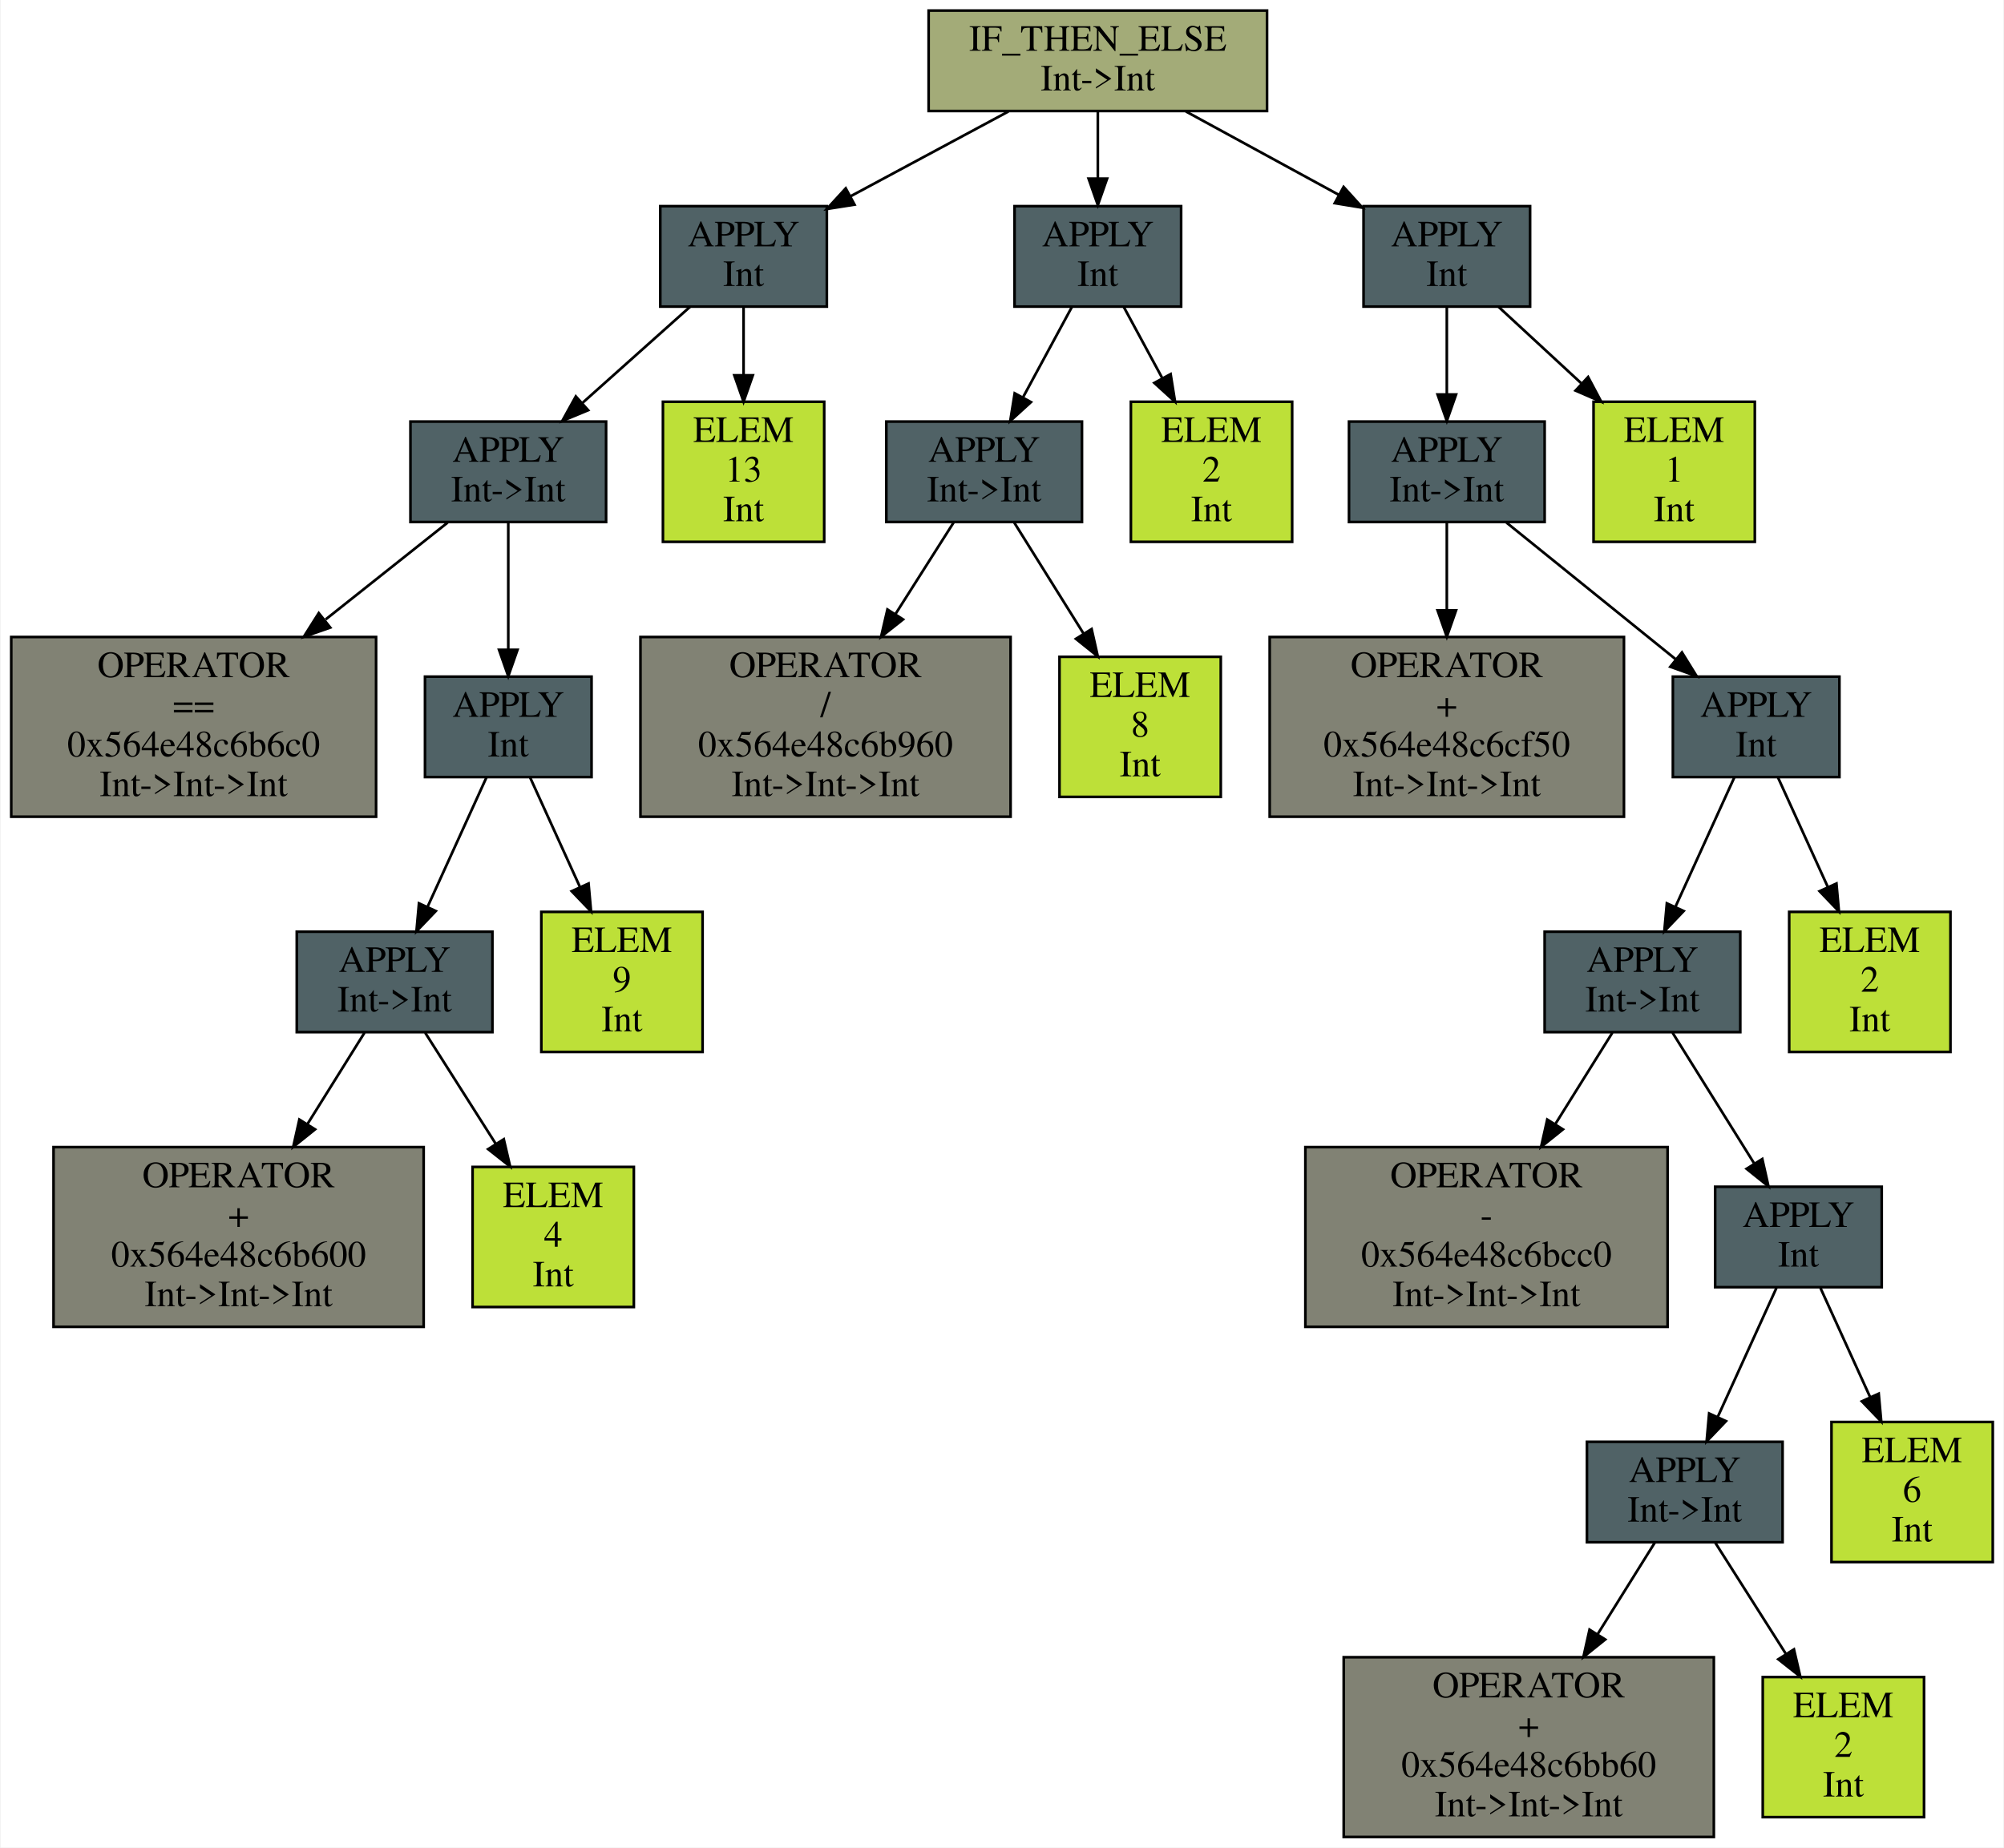
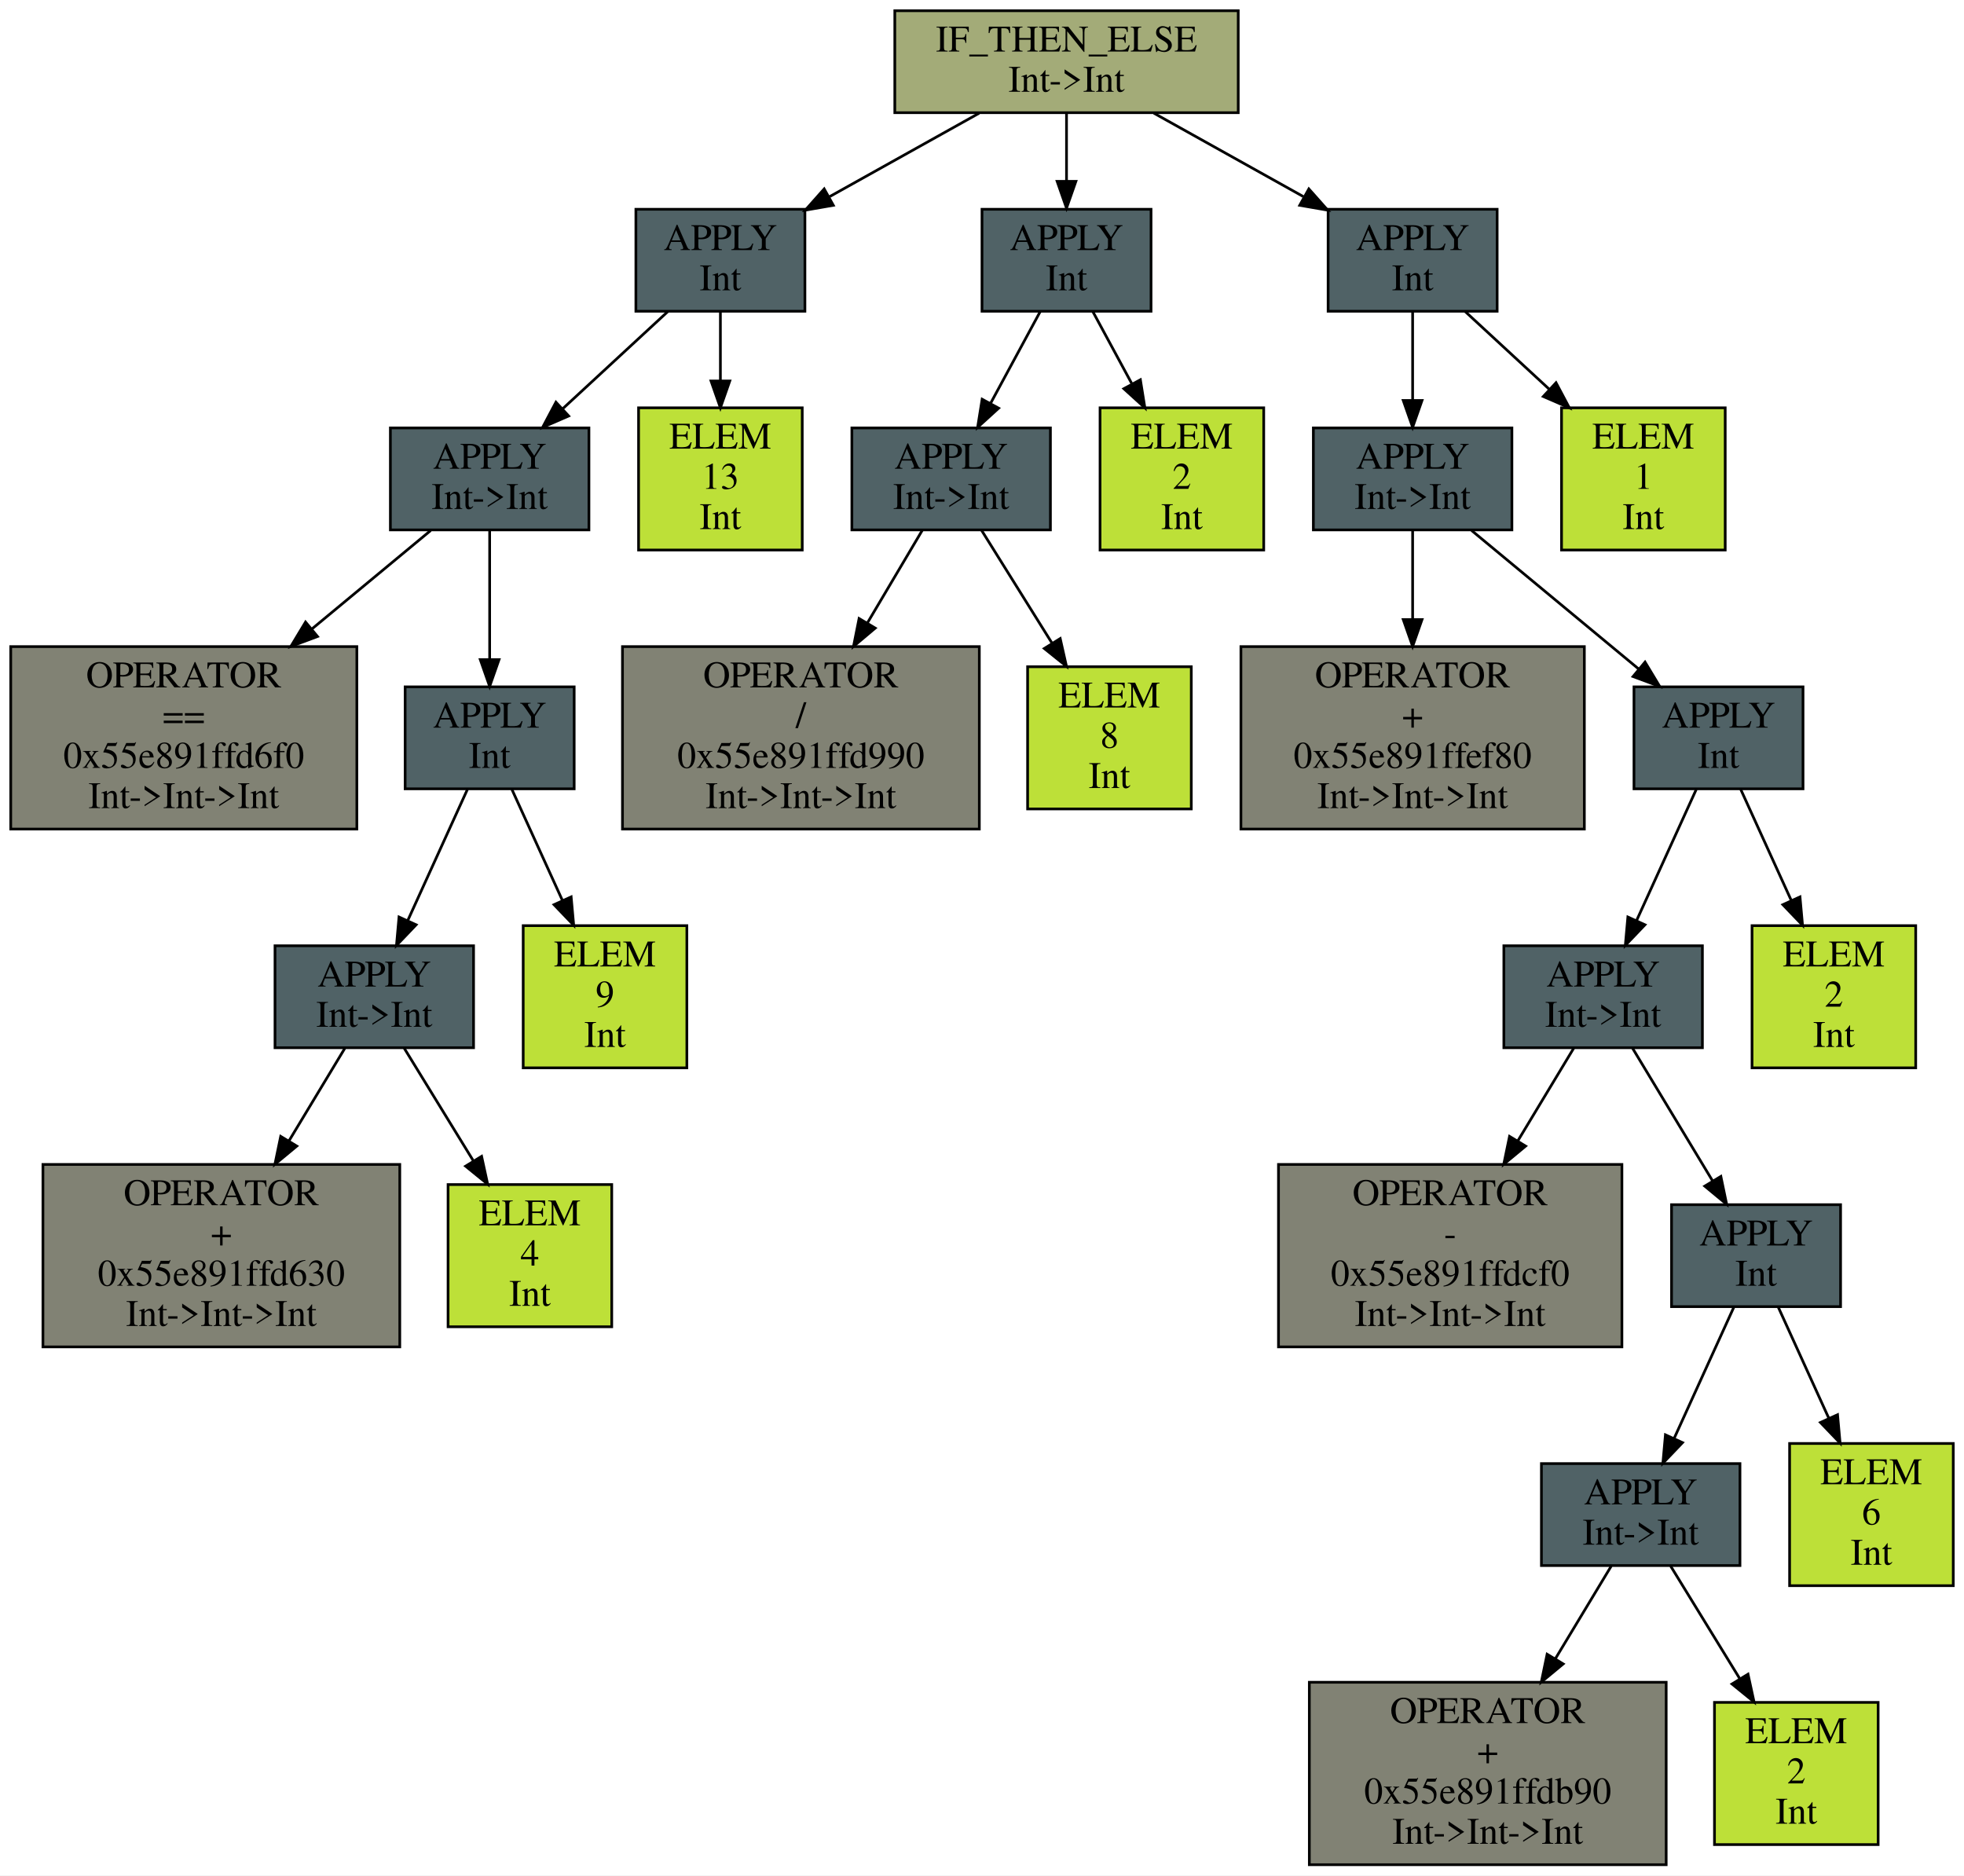
- <svg xmlns="http://www.w3.org/2000/svg" width="758pt" height="699pt" viewBox="0.00 0.00 757.50 699.00">
+ <svg xmlns="http://www.w3.org/2000/svg" width="732pt" height="699pt" viewBox="0.00 0.00 732.00 699.00">
  <g id="graph0" class="graph" transform="scale(1 1) rotate(0) translate(4 695)">
-     <polygon fill="white" stroke="transparent" points="-4,4 -4,-695 753.5,-695 753.5,4 -4,4" />
+     <polygon fill="white" stroke="transparent" points="-4,4 -4,-695 728,-695 728,4 -4,4" />
    <g id="node1" class="node">
-       <polygon fill="#a3ab78" stroke="black" points="475,-691 347,-691 347,-653 475,-653 475,-691" />
-       <text text-anchor="middle" x="411" y="-675.8" font-family="Times,serif" font-size="14.00">IF_THEN_ELSE</text>
-       <text text-anchor="middle" x="411" y="-660.8" font-family="Times,serif" font-size="14.00">Int-&gt;Int</text>
+       <polygon fill="#a3ab78" stroke="black" points="457.5,-691 329.5,-691 329.5,-653 457.5,-653 457.5,-691" />
+       <text text-anchor="middle" x="393.5" y="-675.8" font-family="Times,serif" font-size="14.00">IF_THEN_ELSE</text>
+       <text text-anchor="middle" x="393.5" y="-660.8" font-family="Times,serif" font-size="14.00">Int-&gt;Int</text>
    </g>
    <g id="node2" class="node">
-       <polygon fill="#506266" stroke="black" points="308.5,-617 245.5,-617 245.5,-579 308.5,-579 308.5,-617" />
-       <text text-anchor="middle" x="277" y="-601.8" font-family="Times,serif" font-size="14.00">APPLY</text>
-       <text text-anchor="middle" x="277" y="-586.8" font-family="Times,serif" font-size="14.00">Int</text>
+       <polygon fill="#506266" stroke="black" points="296,-617 233,-617 233,-579 296,-579 296,-617" />
+       <text text-anchor="middle" x="264.5" y="-601.8" font-family="Times,serif" font-size="14.00">APPLY</text>
+       <text text-anchor="middle" x="264.5" y="-586.8" font-family="Times,serif" font-size="14.00">Int</text>
    </g>
    <g id="edge9" class="edge">
-       <path fill="none" stroke="black" d="M377.19,-652.83C359.06,-643.09 336.61,-631.03 317.55,-620.79" />
-       <polygon fill="black" stroke="black" points="318.97,-617.58 308.5,-615.93 315.65,-623.74 318.97,-617.58" />
+       <path fill="none" stroke="black" d="M360.95,-652.83C344.04,-643.39 323.22,-631.77 305.25,-621.74" />
+       <polygon fill="black" stroke="black" points="306.59,-618.48 296.15,-616.67 303.18,-624.59 306.59,-618.48" />
    </g>
    <g id="node11" class="node">
-       <polygon fill="#506266" stroke="black" points="442.5,-617 379.5,-617 379.5,-579 442.5,-579 442.5,-617" />
-       <text text-anchor="middle" x="411" y="-601.8" font-family="Times,serif" font-size="14.00">APPLY</text>
-       <text text-anchor="middle" x="411" y="-586.8" font-family="Times,serif" font-size="14.00">Int</text>
+       <polygon fill="#506266" stroke="black" points="425,-617 362,-617 362,-579 425,-579 425,-617" />
+       <text text-anchor="middle" x="393.5" y="-601.8" font-family="Times,serif" font-size="14.00">APPLY</text>
+       <text text-anchor="middle" x="393.5" y="-586.8" font-family="Times,serif" font-size="14.00">Int</text>
    </g>
    <g id="edge10" class="edge">
-       <path fill="none" stroke="black" d="M411,-652.83C411,-645.13 411,-635.97 411,-627.42" />
-       <polygon fill="black" stroke="black" points="414.5,-627.41 411,-617.41 407.5,-627.41 414.5,-627.41" />
+       <path fill="none" stroke="black" d="M393.5,-652.83C393.5,-645.13 393.5,-635.97 393.5,-627.42" />
+       <polygon fill="black" stroke="black" points="397,-627.41 393.5,-617.41 390,-627.41 397,-627.41" />
    </g>
    <g id="node12" class="node">
-       <polygon fill="#506266" stroke="black" points="574.5,-617 511.5,-617 511.5,-579 574.5,-579 574.5,-617" />
-       <text text-anchor="middle" x="543" y="-601.8" font-family="Times,serif" font-size="14.00">APPLY</text>
-       <text text-anchor="middle" x="543" y="-586.8" font-family="Times,serif" font-size="14.00">Int</text>
+       <polygon fill="#506266" stroke="black" points="554,-617 491,-617 491,-579 554,-579 554,-617" />
+       <text text-anchor="middle" x="522.5" y="-601.8" font-family="Times,serif" font-size="14.00">APPLY</text>
+       <text text-anchor="middle" x="522.5" y="-586.8" font-family="Times,serif" font-size="14.00">Int</text>
    </g>
    <g id="edge11" class="edge">
-       <path fill="none" stroke="black" d="M444.31,-652.83C461.9,-643.24 483.63,-631.38 502.23,-621.24" />
-       <polygon fill="black" stroke="black" points="503.96,-624.28 511.07,-616.42 500.61,-618.13 503.96,-624.28" />
+       <path fill="none" stroke="black" d="M426.05,-652.83C442.96,-643.39 463.78,-631.77 481.75,-621.74" />
+       <polygon fill="black" stroke="black" points="483.82,-624.59 490.85,-616.67 480.41,-618.48 483.82,-624.59" />
    </g>
    <g id="node3" class="node">
-       <polygon fill="#506266" stroke="black" points="225,-535.5 151,-535.5 151,-497.5 225,-497.5 225,-535.5" />
-       <text text-anchor="middle" x="188" y="-520.3" font-family="Times,serif" font-size="14.00">APPLY</text>
-       <text text-anchor="middle" x="188" y="-505.3" font-family="Times,serif" font-size="14.00">Int-&gt;Int</text>
+       <polygon fill="#506266" stroke="black" points="215.5,-535.5 141.5,-535.5 141.5,-497.5 215.5,-497.5 215.5,-535.5" />
+       <text text-anchor="middle" x="178.5" y="-520.3" font-family="Times,serif" font-size="14.00">APPLY</text>
+       <text text-anchor="middle" x="178.5" y="-505.3" font-family="Times,serif" font-size="14.00">Int-&gt;Int</text>
    </g>
    <g id="edge7" class="edge">
-       <path fill="none" stroke="black" d="M256.8,-578.96C244.71,-568.16 229.17,-554.28 215.92,-542.44" />
-       <polygon fill="black" stroke="black" points="218.21,-539.8 208.42,-535.74 213.55,-545.02 218.21,-539.8" />
+       <path fill="none" stroke="black" d="M244.99,-578.96C233.41,-568.26 218.56,-554.54 205.84,-542.77" />
+       <polygon fill="black" stroke="black" points="207.95,-539.96 198.24,-535.74 203.2,-545.1 207.95,-539.96" />
    </g>
    <g id="node10" class="node">
-       <polygon fill="#bde038" stroke="black" points="307.5,-543 246.5,-543 246.5,-490 307.5,-490 307.5,-543" />
-       <text text-anchor="middle" x="277" y="-527.8" font-family="Times,serif" font-size="14.00">ELEM</text>
-       <text text-anchor="middle" x="277" y="-512.8" font-family="Times,serif" font-size="14.00">13</text>
-       <text text-anchor="middle" x="277" y="-497.8" font-family="Times,serif" font-size="14.00">Int</text>
+       <polygon fill="#bde038" stroke="black" points="295,-543 234,-543 234,-490 295,-490 295,-543" />
+       <text text-anchor="middle" x="264.5" y="-527.8" font-family="Times,serif" font-size="14.00">ELEM</text>
+       <text text-anchor="middle" x="264.5" y="-512.8" font-family="Times,serif" font-size="14.00">13</text>
+       <text text-anchor="middle" x="264.5" y="-497.8" font-family="Times,serif" font-size="14.00">Int</text>
    </g>
    <g id="edge8" class="edge">
-       <path fill="none" stroke="black" d="M277,-578.96C277,-571.32 277,-562.14 277,-553.23" />
-       <polygon fill="black" stroke="black" points="280.5,-553 277,-543 273.5,-553 280.5,-553" />
+       <path fill="none" stroke="black" d="M264.5,-578.96C264.5,-571.32 264.5,-562.14 264.5,-553.23" />
+       <polygon fill="black" stroke="black" points="268,-553 264.5,-543 261,-553 268,-553" />
    </g>
    <g id="node4" class="node">
-       <polygon fill="#818274" stroke="black" points="138,-454 0,-454 0,-386 138,-386 138,-454" />
-       <text text-anchor="middle" x="69" y="-438.8" font-family="Times,serif" font-size="14.00">OPERATOR</text>
-       <text text-anchor="middle" x="69" y="-423.8" font-family="Times,serif" font-size="14.00">==</text>
-       <text text-anchor="middle" x="69" y="-408.8" font-family="Times,serif" font-size="14.00">0x564e48c6b6c0</text>
-       <text text-anchor="middle" x="69" y="-393.8" font-family="Times,serif" font-size="14.00">Int-&gt;Int-&gt;Int</text>
+       <polygon fill="#818274" stroke="black" points="129,-454 0,-454 0,-386 129,-386 129,-454" />
+       <text text-anchor="middle" x="64.5" y="-438.8" font-family="Times,serif" font-size="14.00">OPERATOR</text>
+       <text text-anchor="middle" x="64.5" y="-423.8" font-family="Times,serif" font-size="14.00">==</text>
+       <text text-anchor="middle" x="64.5" y="-408.8" font-family="Times,serif" font-size="14.00">0x55e891ffd6f0</text>
+       <text text-anchor="middle" x="64.5" y="-393.8" font-family="Times,serif" font-size="14.00">Int-&gt;Int-&gt;Int</text>
    </g>
    <g id="edge1" class="edge">
-       <path fill="none" stroke="black" d="M165.06,-497.28C151.94,-486.87 134.96,-473.38 118.93,-460.65" />
-       <polygon fill="black" stroke="black" points="120.67,-457.56 110.66,-454.08 116.32,-463.04 120.67,-457.56" />
+       <path fill="none" stroke="black" d="M156.52,-497.28C143.96,-486.87 127.69,-473.38 112.33,-460.65" />
+       <polygon fill="black" stroke="black" points="114.34,-457.77 104.41,-454.08 109.88,-463.16 114.34,-457.77" />
    </g>
    <g id="node5" class="node">
-       <polygon fill="#506266" stroke="black" points="219.5,-439 156.5,-439 156.5,-401 219.5,-401 219.5,-439" />
-       <text text-anchor="middle" x="188" y="-423.8" font-family="Times,serif" font-size="14.00">APPLY</text>
-       <text text-anchor="middle" x="188" y="-408.8" font-family="Times,serif" font-size="14.00">Int</text>
+       <polygon fill="#506266" stroke="black" points="210,-439 147,-439 147,-401 210,-401 210,-439" />
+       <text text-anchor="middle" x="178.5" y="-423.8" font-family="Times,serif" font-size="14.00">APPLY</text>
+       <text text-anchor="middle" x="178.5" y="-408.8" font-family="Times,serif" font-size="14.00">Int</text>
    </g>
    <g id="edge6" class="edge">
-       <path fill="none" stroke="black" d="M188,-497.28C188,-483.68 188,-464.85 188,-449.3" />
-       <polygon fill="black" stroke="black" points="191.5,-449.16 188,-439.16 184.5,-449.16 191.5,-449.16" />
+       <path fill="none" stroke="black" d="M178.5,-497.28C178.5,-483.68 178.5,-464.85 178.5,-449.3" />
+       <polygon fill="black" stroke="black" points="182,-449.16 178.5,-439.16 175,-449.16 182,-449.16" />
    </g>
    <g id="node6" class="node">
-       <polygon fill="#506266" stroke="black" points="182,-342.5 108,-342.5 108,-304.5 182,-304.5 182,-342.5" />
-       <text text-anchor="middle" x="145" y="-327.3" font-family="Times,serif" font-size="14.00">APPLY</text>
-       <text text-anchor="middle" x="145" y="-312.3" font-family="Times,serif" font-size="14.00">Int-&gt;Int</text>
+       <polygon fill="#506266" stroke="black" points="172.5,-342.5 98.5,-342.5 98.5,-304.5 172.5,-304.5 172.5,-342.5" />
+       <text text-anchor="middle" x="135.5" y="-327.3" font-family="Times,serif" font-size="14.00">APPLY</text>
+       <text text-anchor="middle" x="135.5" y="-312.3" font-family="Times,serif" font-size="14.00">Int-&gt;Int</text>
    </g>
    <g id="edge4" class="edge">
-       <path fill="none" stroke="black" d="M179.71,-400.78C173.4,-386.92 164.62,-367.62 157.47,-351.91" />
-       <polygon fill="black" stroke="black" points="160.59,-350.32 153.27,-342.66 154.22,-353.22 160.59,-350.32" />
+       <path fill="none" stroke="black" d="M170.21,-400.78C163.9,-386.92 155.12,-367.62 147.97,-351.91" />
+       <polygon fill="black" stroke="black" points="151.09,-350.32 143.77,-342.66 144.72,-353.22 151.09,-350.32" />
    </g>
    <g id="node9" class="node">
-       <polygon fill="#bde038" stroke="black" points="261.5,-350 200.5,-350 200.5,-297 261.5,-297 261.5,-350" />
-       <text text-anchor="middle" x="231" y="-334.8" font-family="Times,serif" font-size="14.00">ELEM</text>
-       <text text-anchor="middle" x="231" y="-319.8" font-family="Times,serif" font-size="14.00">9</text>
-       <text text-anchor="middle" x="231" y="-304.8" font-family="Times,serif" font-size="14.00">Int</text>
+       <polygon fill="#bde038" stroke="black" points="252,-350 191,-350 191,-297 252,-297 252,-350" />
+       <text text-anchor="middle" x="221.5" y="-334.8" font-family="Times,serif" font-size="14.00">ELEM</text>
+       <text text-anchor="middle" x="221.5" y="-319.8" font-family="Times,serif" font-size="14.00">9</text>
+       <text text-anchor="middle" x="221.5" y="-304.8" font-family="Times,serif" font-size="14.00">Int</text>
    </g>
    <g id="edge5" class="edge">
-       <path fill="none" stroke="black" d="M196.29,-400.78C201.6,-389.1 208.68,-373.56 215.05,-359.55" />
-       <polygon fill="black" stroke="black" points="218.37,-360.72 219.32,-350.17 211.99,-357.82 218.37,-360.72" />
+       <path fill="none" stroke="black" d="M186.79,-400.78C192.1,-389.1 199.18,-373.56 205.55,-359.55" />
+       <polygon fill="black" stroke="black" points="208.87,-360.72 209.82,-350.17 202.49,-357.82 208.87,-360.72" />
    </g>
    <g id="node7" class="node">
-       <polygon fill="#818274" stroke="black" points="156,-261 16,-261 16,-193 156,-193 156,-261" />
-       <text text-anchor="middle" x="86" y="-245.8" font-family="Times,serif" font-size="14.00">OPERATOR</text>
-       <text text-anchor="middle" x="86" y="-230.8" font-family="Times,serif" font-size="14.00">+</text>
-       <text text-anchor="middle" x="86" y="-215.8" font-family="Times,serif" font-size="14.00">0x564e48c6b600</text>
-       <text text-anchor="middle" x="86" y="-200.8" font-family="Times,serif" font-size="14.00">Int-&gt;Int-&gt;Int</text>
+       <polygon fill="#818274" stroke="black" points="145,-261 12,-261 12,-193 145,-193 145,-261" />
+       <text text-anchor="middle" x="78.5" y="-245.8" font-family="Times,serif" font-size="14.00">OPERATOR</text>
+       <text text-anchor="middle" x="78.5" y="-230.8" font-family="Times,serif" font-size="14.00">+</text>
+       <text text-anchor="middle" x="78.5" y="-215.8" font-family="Times,serif" font-size="14.00">0x55e891ffd630</text>
+       <text text-anchor="middle" x="78.5" y="-200.8" font-family="Times,serif" font-size="14.00">Int-&gt;Int-&gt;Int</text>
    </g>
    <g id="edge2" class="edge">
-       <path fill="none" stroke="black" d="M133.62,-304.28C127.48,-294.44 119.62,-281.86 112.07,-269.76" />
-       <polygon fill="black" stroke="black" points="114.92,-267.71 106.66,-261.08 108.98,-271.42 114.92,-267.71" />
+       <path fill="none" stroke="black" d="M124.51,-304.28C118.57,-294.44 110.98,-281.86 103.69,-269.76" />
+       <polygon fill="black" stroke="black" points="106.62,-267.84 98.46,-261.08 100.62,-271.46 106.62,-267.84" />
    </g>
    <g id="node8" class="node">
-       <polygon fill="#bde038" stroke="black" points="235.5,-253.5 174.5,-253.5 174.5,-200.5 235.5,-200.5 235.5,-253.5" />
-       <text text-anchor="middle" x="205" y="-238.3" font-family="Times,serif" font-size="14.00">ELEM</text>
-       <text text-anchor="middle" x="205" y="-223.3" font-family="Times,serif" font-size="14.00">4</text>
-       <text text-anchor="middle" x="205" y="-208.3" font-family="Times,serif" font-size="14.00">Int</text>
+       <polygon fill="#bde038" stroke="black" points="224,-253.5 163,-253.5 163,-200.5 224,-200.5 224,-253.5" />
+       <text text-anchor="middle" x="193.5" y="-238.3" font-family="Times,serif" font-size="14.00">ELEM</text>
+       <text text-anchor="middle" x="193.5" y="-223.3" font-family="Times,serif" font-size="14.00">4</text>
+       <text text-anchor="middle" x="193.5" y="-208.3" font-family="Times,serif" font-size="14.00">Int</text>
    </g>
    <g id="edge3" class="edge">
-       <path fill="none" stroke="black" d="M156.57,-304.28C164.13,-292.38 174.23,-276.46 183.26,-262.25" />
-       <polygon fill="black" stroke="black" points="186.3,-263.98 188.7,-253.67 180.39,-260.23 186.3,-263.98" />
+       <path fill="none" stroke="black" d="M146.68,-304.28C153.99,-292.38 163.76,-276.46 172.48,-262.25" />
+       <polygon fill="black" stroke="black" points="175.5,-264.02 177.75,-253.67 169.53,-260.36 175.5,-264.02" />
    </g>
    <g id="node13" class="node">
-       <polygon fill="#506266" stroke="black" points="405,-535.5 331,-535.5 331,-497.5 405,-497.5 405,-535.5" />
-       <text text-anchor="middle" x="368" y="-520.3" font-family="Times,serif" font-size="14.00">APPLY</text>
-       <text text-anchor="middle" x="368" y="-505.3" font-family="Times,serif" font-size="14.00">Int-&gt;Int</text>
+       <polygon fill="#506266" stroke="black" points="387.5,-535.5 313.5,-535.5 313.5,-497.5 387.5,-497.5 387.5,-535.5" />
+       <text text-anchor="middle" x="350.5" y="-520.3" font-family="Times,serif" font-size="14.00">APPLY</text>
+       <text text-anchor="middle" x="350.5" y="-505.3" font-family="Times,serif" font-size="14.00">Int-&gt;Int</text>
    </g>
    <g id="edge14" class="edge">
-       <path fill="none" stroke="black" d="M401.24,-578.96C395.78,-568.87 388.87,-556.08 382.76,-544.79" />
-       <polygon fill="black" stroke="black" points="385.7,-542.87 377.87,-535.74 379.55,-546.2 385.7,-542.87" />
+       <path fill="none" stroke="black" d="M383.74,-578.96C378.28,-568.87 371.37,-556.08 365.26,-544.79" />
+       <polygon fill="black" stroke="black" points="368.2,-542.87 360.37,-535.74 362.05,-546.2 368.2,-542.87" />
    </g>
    <g id="node16" class="node">
-       <polygon fill="#bde038" stroke="black" points="484.5,-543 423.5,-543 423.5,-490 484.5,-490 484.5,-543" />
-       <text text-anchor="middle" x="454" y="-527.8" font-family="Times,serif" font-size="14.00">ELEM</text>
-       <text text-anchor="middle" x="454" y="-512.8" font-family="Times,serif" font-size="14.00">2</text>
-       <text text-anchor="middle" x="454" y="-497.8" font-family="Times,serif" font-size="14.00">Int</text>
+       <polygon fill="#bde038" stroke="black" points="467,-543 406,-543 406,-490 467,-490 467,-543" />
+       <text text-anchor="middle" x="436.5" y="-527.8" font-family="Times,serif" font-size="14.00">ELEM</text>
+       <text text-anchor="middle" x="436.5" y="-512.8" font-family="Times,serif" font-size="14.00">2</text>
+       <text text-anchor="middle" x="436.5" y="-497.8" font-family="Times,serif" font-size="14.00">Int</text>
    </g>
    <g id="edge15" class="edge">
-       <path fill="none" stroke="black" d="M420.76,-578.96C425.07,-570.99 430.29,-561.34 435.3,-552.07" />
-       <polygon fill="black" stroke="black" points="438.53,-553.46 440.21,-543 432.37,-550.13 438.53,-553.46" />
+       <path fill="none" stroke="black" d="M403.26,-578.96C407.57,-570.99 412.79,-561.34 417.8,-552.07" />
+       <polygon fill="black" stroke="black" points="421.03,-553.46 422.71,-543 414.87,-550.13 421.03,-553.46" />
    </g>
    <g id="node17" class="node">
-       <polygon fill="#506266" stroke="black" points="580,-535.5 506,-535.5 506,-497.5 580,-497.5 580,-535.5" />
-       <text text-anchor="middle" x="543" y="-520.3" font-family="Times,serif" font-size="14.00">APPLY</text>
-       <text text-anchor="middle" x="543" y="-505.3" font-family="Times,serif" font-size="14.00">Int-&gt;Int</text>
+       <polygon fill="#506266" stroke="black" points="559.5,-535.5 485.5,-535.5 485.5,-497.5 559.5,-497.5 559.5,-535.5" />
+       <text text-anchor="middle" x="522.5" y="-520.3" font-family="Times,serif" font-size="14.00">APPLY</text>
+       <text text-anchor="middle" x="522.5" y="-505.3" font-family="Times,serif" font-size="14.00">Int-&gt;Int</text>
    </g>
    <g id="edge26" class="edge">
-       <path fill="none" stroke="black" d="M543,-578.96C543,-569.17 543,-556.85 543,-545.81" />
-       <polygon fill="black" stroke="black" points="546.5,-545.74 543,-535.74 539.5,-545.74 546.5,-545.74" />
+       <path fill="none" stroke="black" d="M522.5,-578.96C522.5,-569.17 522.5,-556.85 522.5,-545.81" />
+       <polygon fill="black" stroke="black" points="526,-545.74 522.5,-535.74 519,-545.74 526,-545.74" />
    </g>
    <g id="node28" class="node">
-       <polygon fill="#bde038" stroke="black" points="659.5,-543 598.5,-543 598.5,-490 659.5,-490 659.5,-543" />
-       <text text-anchor="middle" x="629" y="-527.8" font-family="Times,serif" font-size="14.00">ELEM</text>
-       <text text-anchor="middle" x="629" y="-512.8" font-family="Times,serif" font-size="14.00">1</text>
-       <text text-anchor="middle" x="629" y="-497.8" font-family="Times,serif" font-size="14.00">Int</text>
+       <polygon fill="#bde038" stroke="black" points="639,-543 578,-543 578,-490 639,-490 639,-543" />
+       <text text-anchor="middle" x="608.5" y="-527.8" font-family="Times,serif" font-size="14.00">ELEM</text>
+       <text text-anchor="middle" x="608.5" y="-512.8" font-family="Times,serif" font-size="14.00">1</text>
+       <text text-anchor="middle" x="608.5" y="-497.8" font-family="Times,serif" font-size="14.00">Int</text>
    </g>
    <g id="edge27" class="edge">
-       <path fill="none" stroke="black" d="M562.51,-578.96C571.77,-570.41 583.11,-559.92 593.79,-550.05" />
-       <polygon fill="black" stroke="black" points="596.44,-552.36 601.41,-543 591.69,-547.22 596.44,-552.36" />
+       <path fill="none" stroke="black" d="M542.01,-578.96C551.27,-570.41 562.61,-559.92 573.29,-550.05" />
+       <polygon fill="black" stroke="black" points="575.94,-552.36 580.91,-543 571.19,-547.22 575.94,-552.36" />
    </g>
    <g id="node14" class="node">
-       <polygon fill="#818274" stroke="black" points="378,-454 238,-454 238,-386 378,-386 378,-454" />
-       <text text-anchor="middle" x="308" y="-438.8" font-family="Times,serif" font-size="14.00">OPERATOR</text>
-       <text text-anchor="middle" x="308" y="-423.8" font-family="Times,serif" font-size="14.00">/</text>
-       <text text-anchor="middle" x="308" y="-408.8" font-family="Times,serif" font-size="14.00">0x564e48c6b960</text>
-       <text text-anchor="middle" x="308" y="-393.8" font-family="Times,serif" font-size="14.00">Int-&gt;Int-&gt;Int</text>
+       <polygon fill="#818274" stroke="black" points="361,-454 228,-454 228,-386 361,-386 361,-454" />
+       <text text-anchor="middle" x="294.5" y="-438.8" font-family="Times,serif" font-size="14.00">OPERATOR</text>
+       <text text-anchor="middle" x="294.5" y="-423.8" font-family="Times,serif" font-size="14.00">/</text>
+       <text text-anchor="middle" x="294.5" y="-408.8" font-family="Times,serif" font-size="14.00">0x55e891ffd990</text>
+       <text text-anchor="middle" x="294.5" y="-393.8" font-family="Times,serif" font-size="14.00">Int-&gt;Int-&gt;Int</text>
    </g>
    <g id="edge12" class="edge">
-       <path fill="none" stroke="black" d="M356.43,-497.28C350.18,-487.44 342.19,-474.86 334.51,-462.76" />
-       <polygon fill="black" stroke="black" points="337.32,-460.65 329.01,-454.08 331.41,-464.4 337.32,-460.65" />
+       <path fill="none" stroke="black" d="M339.7,-497.28C333.87,-487.44 326.42,-474.86 319.25,-462.76" />
+       <polygon fill="black" stroke="black" points="322.21,-460.9 314.11,-454.08 316.19,-464.47 322.21,-460.9" />
    </g>
    <g id="node15" class="node">
-       <polygon fill="#bde038" stroke="black" points="457.5,-446.5 396.5,-446.5 396.5,-393.5 457.5,-393.5 457.5,-446.5" />
-       <text text-anchor="middle" x="427" y="-431.3" font-family="Times,serif" font-size="14.00">ELEM</text>
-       <text text-anchor="middle" x="427" y="-416.3" font-family="Times,serif" font-size="14.00">8</text>
-       <text text-anchor="middle" x="427" y="-401.3" font-family="Times,serif" font-size="14.00">Int</text>
+       <polygon fill="#bde038" stroke="black" points="440,-446.5 379,-446.5 379,-393.5 440,-393.5 440,-446.5" />
+       <text text-anchor="middle" x="409.5" y="-431.3" font-family="Times,serif" font-size="14.00">ELEM</text>
+       <text text-anchor="middle" x="409.5" y="-416.3" font-family="Times,serif" font-size="14.00">8</text>
+       <text text-anchor="middle" x="409.5" y="-401.3" font-family="Times,serif" font-size="14.00">Int</text>
    </g>
    <g id="edge13" class="edge">
-       <path fill="none" stroke="black" d="M379.38,-497.28C386.81,-485.38 396.74,-469.46 405.62,-455.25" />
-       <polygon fill="black" stroke="black" points="408.65,-457 410.98,-446.67 402.71,-453.3 408.65,-457" />
+       <path fill="none" stroke="black" d="M361.88,-497.28C369.31,-485.38 379.24,-469.46 388.12,-455.25" />
+       <polygon fill="black" stroke="black" points="391.15,-457 393.48,-446.67 385.21,-453.3 391.15,-457" />
    </g>
    <g id="node18" class="node">
-       <polygon fill="#818274" stroke="black" points="610,-454 476,-454 476,-386 610,-386 610,-454" />
-       <text text-anchor="middle" x="543" y="-438.8" font-family="Times,serif" font-size="14.00">OPERATOR</text>
-       <text text-anchor="middle" x="543" y="-423.8" font-family="Times,serif" font-size="14.00">+</text>
-       <text text-anchor="middle" x="543" y="-408.8" font-family="Times,serif" font-size="14.00">0x564e48c6cf50</text>
-       <text text-anchor="middle" x="543" y="-393.8" font-family="Times,serif" font-size="14.00">Int-&gt;Int-&gt;Int</text>
+       <polygon fill="#818274" stroke="black" points="586.5,-454 458.5,-454 458.5,-386 586.5,-386 586.5,-454" />
+       <text text-anchor="middle" x="522.5" y="-438.8" font-family="Times,serif" font-size="14.00">OPERATOR</text>
+       <text text-anchor="middle" x="522.5" y="-423.8" font-family="Times,serif" font-size="14.00">+</text>
+       <text text-anchor="middle" x="522.5" y="-408.8" font-family="Times,serif" font-size="14.00">0x55e891ffef80</text>
+       <text text-anchor="middle" x="522.5" y="-393.8" font-family="Times,serif" font-size="14.00">Int-&gt;Int-&gt;Int</text>
    </g>
    <g id="edge16" class="edge">
-       <path fill="none" stroke="black" d="M543,-497.28C543,-487.82 543,-475.83 543,-464.17" />
-       <polygon fill="black" stroke="black" points="546.5,-464.08 543,-454.08 539.5,-464.08 546.5,-464.08" />
+       <path fill="none" stroke="black" d="M522.5,-497.28C522.5,-487.82 522.5,-475.83 522.5,-464.17" />
+       <polygon fill="black" stroke="black" points="526,-464.08 522.5,-454.08 519,-464.08 526,-464.08" />
    </g>
    <g id="node19" class="node">
-       <polygon fill="#506266" stroke="black" points="691.5,-439 628.5,-439 628.5,-401 691.5,-401 691.5,-439" />
-       <text text-anchor="middle" x="660" y="-423.8" font-family="Times,serif" font-size="14.00">APPLY</text>
-       <text text-anchor="middle" x="660" y="-408.8" font-family="Times,serif" font-size="14.00">Int</text>
+       <polygon fill="#506266" stroke="black" points="668,-439 605,-439 605,-401 668,-401 668,-439" />
+       <text text-anchor="middle" x="636.5" y="-423.8" font-family="Times,serif" font-size="14.00">APPLY</text>
+       <text text-anchor="middle" x="636.5" y="-408.8" font-family="Times,serif" font-size="14.00">Int</text>
    </g>
    <g id="edge25" class="edge">
-       <path fill="none" stroke="black" d="M565.56,-497.28C583.77,-482.57 609.56,-461.74 629.59,-445.56" />
-       <polygon fill="black" stroke="black" points="631.93,-448.17 637.51,-439.16 627.53,-442.73 631.93,-448.17" />
+       <path fill="none" stroke="black" d="M544.48,-497.28C562.22,-482.57 587.36,-461.74 606.87,-445.56" />
+       <polygon fill="black" stroke="black" points="609.12,-448.24 614.59,-439.16 604.65,-442.85 609.12,-448.24" />
    </g>
    <g id="node20" class="node">
-       <polygon fill="#506266" stroke="black" points="654,-342.5 580,-342.5 580,-304.5 654,-304.5 654,-342.5" />
-       <text text-anchor="middle" x="617" y="-327.3" font-family="Times,serif" font-size="14.00">APPLY</text>
-       <text text-anchor="middle" x="617" y="-312.3" font-family="Times,serif" font-size="14.00">Int-&gt;Int</text>
+       <polygon fill="#506266" stroke="black" points="630.5,-342.5 556.5,-342.5 556.5,-304.5 630.5,-304.5 630.5,-342.5" />
+       <text text-anchor="middle" x="593.5" y="-327.3" font-family="Times,serif" font-size="14.00">APPLY</text>
+       <text text-anchor="middle" x="593.5" y="-312.3" font-family="Times,serif" font-size="14.00">Int-&gt;Int</text>
    </g>
    <g id="edge23" class="edge">
-       <path fill="none" stroke="black" d="M651.71,-400.78C645.4,-386.92 636.62,-367.62 629.47,-351.91" />
-       <polygon fill="black" stroke="black" points="632.59,-350.32 625.27,-342.66 626.22,-353.22 632.59,-350.32" />
+       <path fill="none" stroke="black" d="M628.21,-400.78C621.9,-386.92 613.12,-367.62 605.97,-351.91" />
+       <polygon fill="black" stroke="black" points="609.09,-350.32 601.77,-342.66 602.72,-353.22 609.09,-350.32" />
    </g>
    <g id="node27" class="node">
-       <polygon fill="#bde038" stroke="black" points="733.5,-350 672.5,-350 672.5,-297 733.5,-297 733.5,-350" />
-       <text text-anchor="middle" x="703" y="-334.8" font-family="Times,serif" font-size="14.00">ELEM</text>
-       <text text-anchor="middle" x="703" y="-319.8" font-family="Times,serif" font-size="14.00">2</text>
-       <text text-anchor="middle" x="703" y="-304.8" font-family="Times,serif" font-size="14.00">Int</text>
+       <polygon fill="#bde038" stroke="black" points="710,-350 649,-350 649,-297 710,-297 710,-350" />
+       <text text-anchor="middle" x="679.5" y="-334.8" font-family="Times,serif" font-size="14.00">ELEM</text>
+       <text text-anchor="middle" x="679.5" y="-319.8" font-family="Times,serif" font-size="14.00">2</text>
+       <text text-anchor="middle" x="679.5" y="-304.8" font-family="Times,serif" font-size="14.00">Int</text>
    </g>
    <g id="edge24" class="edge">
-       <path fill="none" stroke="black" d="M668.29,-400.78C673.6,-389.1 680.68,-373.56 687.05,-359.55" />
-       <polygon fill="black" stroke="black" points="690.37,-360.72 691.32,-350.17 683.99,-357.82 690.37,-360.72" />
+       <path fill="none" stroke="black" d="M644.79,-400.78C650.1,-389.1 657.18,-373.56 663.55,-359.55" />
+       <polygon fill="black" stroke="black" points="666.87,-360.72 667.82,-350.17 660.49,-357.82 666.87,-360.72" />
    </g>
    <g id="node21" class="node">
-       <polygon fill="#818274" stroke="black" points="626.5,-261 489.5,-261 489.5,-193 626.5,-193 626.5,-261" />
-       <text text-anchor="middle" x="558" y="-245.8" font-family="Times,serif" font-size="14.00">OPERATOR</text>
-       <text text-anchor="middle" x="558" y="-230.8" font-family="Times,serif" font-size="14.00">-</text>
-       <text text-anchor="middle" x="558" y="-215.8" font-family="Times,serif" font-size="14.00">0x564e48c6bcc0</text>
-       <text text-anchor="middle" x="558" y="-200.8" font-family="Times,serif" font-size="14.00">Int-&gt;Int-&gt;Int</text>
+       <polygon fill="#818274" stroke="black" points="600.5,-261 472.5,-261 472.5,-193 600.5,-193 600.5,-261" />
+       <text text-anchor="middle" x="536.5" y="-245.8" font-family="Times,serif" font-size="14.00">OPERATOR</text>
+       <text text-anchor="middle" x="536.5" y="-230.8" font-family="Times,serif" font-size="14.00">-</text>
+       <text text-anchor="middle" x="536.5" y="-215.8" font-family="Times,serif" font-size="14.00">0x55e891ffdcf0</text>
+       <text text-anchor="middle" x="536.5" y="-200.8" font-family="Times,serif" font-size="14.00">Int-&gt;Int-&gt;Int</text>
    </g>
    <g id="edge17" class="edge">
-       <path fill="none" stroke="black" d="M605.62,-304.28C599.48,-294.44 591.62,-281.86 584.07,-269.76" />
-       <polygon fill="black" stroke="black" points="586.92,-267.71 578.66,-261.08 580.98,-271.42 586.92,-267.71" />
+       <path fill="none" stroke="black" d="M582.51,-304.28C576.57,-294.44 568.98,-281.86 561.69,-269.76" />
+       <polygon fill="black" stroke="black" points="564.62,-267.84 556.46,-261.08 558.62,-271.46 564.62,-267.84" />
    </g>
    <g id="node22" class="node">
-       <polygon fill="#506266" stroke="black" points="707.5,-246 644.5,-246 644.5,-208 707.5,-208 707.5,-246" />
-       <text text-anchor="middle" x="676" y="-230.8" font-family="Times,serif" font-size="14.00">APPLY</text>
-       <text text-anchor="middle" x="676" y="-215.8" font-family="Times,serif" font-size="14.00">Int</text>
+       <polygon fill="#506266" stroke="black" points="682,-246 619,-246 619,-208 682,-208 682,-246" />
+       <text text-anchor="middle" x="650.5" y="-230.8" font-family="Times,serif" font-size="14.00">APPLY</text>
+       <text text-anchor="middle" x="650.5" y="-215.8" font-family="Times,serif" font-size="14.00">Int</text>
    </g>
    <g id="edge22" class="edge">
-       <path fill="none" stroke="black" d="M628.38,-304.28C637.11,-290.29 649.3,-270.76 659.17,-254.96" />
-       <polygon fill="black" stroke="black" points="662.33,-256.5 664.66,-246.16 656.39,-252.79 662.33,-256.5" />
+       <path fill="none" stroke="black" d="M604.49,-304.28C612.93,-290.29 624.71,-270.76 634.24,-254.96" />
+       <polygon fill="black" stroke="black" points="637.38,-256.54 639.54,-246.16 631.38,-252.92 637.38,-256.54" />
    </g>
    <g id="node23" class="node">
-       <polygon fill="#506266" stroke="black" points="670,-149.5 596,-149.5 596,-111.5 670,-111.5 670,-149.5" />
-       <text text-anchor="middle" x="633" y="-134.3" font-family="Times,serif" font-size="14.00">APPLY</text>
-       <text text-anchor="middle" x="633" y="-119.3" font-family="Times,serif" font-size="14.00">Int-&gt;Int</text>
+       <polygon fill="#506266" stroke="black" points="644.5,-149.5 570.5,-149.5 570.5,-111.5 644.5,-111.5 644.5,-149.5" />
+       <text text-anchor="middle" x="607.5" y="-134.3" font-family="Times,serif" font-size="14.00">APPLY</text>
+       <text text-anchor="middle" x="607.5" y="-119.3" font-family="Times,serif" font-size="14.00">Int-&gt;Int</text>
    </g>
    <g id="edge20" class="edge">
-       <path fill="none" stroke="black" d="M667.71,-207.78C661.4,-193.92 652.62,-174.62 645.47,-158.91" />
-       <polygon fill="black" stroke="black" points="648.59,-157.32 641.27,-149.66 642.22,-160.22 648.59,-157.32" />
+       <path fill="none" stroke="black" d="M642.21,-207.78C635.9,-193.92 627.12,-174.62 619.97,-158.91" />
+       <polygon fill="black" stroke="black" points="623.09,-157.32 615.77,-149.66 616.72,-160.22 623.09,-157.32" />
    </g>
    <g id="node26" class="node">
-       <polygon fill="#bde038" stroke="black" points="749.5,-157 688.5,-157 688.5,-104 749.5,-104 749.5,-157" />
-       <text text-anchor="middle" x="719" y="-141.8" font-family="Times,serif" font-size="14.00">ELEM</text>
-       <text text-anchor="middle" x="719" y="-126.8" font-family="Times,serif" font-size="14.00">6</text>
-       <text text-anchor="middle" x="719" y="-111.8" font-family="Times,serif" font-size="14.00">Int</text>
+       <polygon fill="#bde038" stroke="black" points="724,-157 663,-157 663,-104 724,-104 724,-157" />
+       <text text-anchor="middle" x="693.5" y="-141.8" font-family="Times,serif" font-size="14.00">ELEM</text>
+       <text text-anchor="middle" x="693.5" y="-126.8" font-family="Times,serif" font-size="14.00">6</text>
+       <text text-anchor="middle" x="693.5" y="-111.8" font-family="Times,serif" font-size="14.00">Int</text>
    </g>
    <g id="edge21" class="edge">
-       <path fill="none" stroke="black" d="M684.29,-207.78C689.6,-196.1 696.68,-180.56 703.05,-166.55" />
-       <polygon fill="black" stroke="black" points="706.37,-167.72 707.32,-157.17 699.99,-164.82 706.37,-167.72" />
+       <path fill="none" stroke="black" d="M658.79,-207.78C664.1,-196.1 671.18,-180.56 677.55,-166.55" />
+       <polygon fill="black" stroke="black" points="680.87,-167.72 681.82,-157.17 674.49,-164.82 680.87,-167.72" />
    </g>
    <g id="node24" class="node">
-       <polygon fill="#818274" stroke="black" points="644,-68 504,-68 504,0 644,0 644,-68" />
-       <text text-anchor="middle" x="574" y="-52.8" font-family="Times,serif" font-size="14.00">OPERATOR</text>
-       <text text-anchor="middle" x="574" y="-37.8" font-family="Times,serif" font-size="14.00">+</text>
-       <text text-anchor="middle" x="574" y="-22.8" font-family="Times,serif" font-size="14.00">0x564e48c6bb60</text>
-       <text text-anchor="middle" x="574" y="-7.8" font-family="Times,serif" font-size="14.00">Int-&gt;Int-&gt;Int</text>
+       <polygon fill="#818274" stroke="black" points="617,-68 484,-68 484,0 617,0 617,-68" />
+       <text text-anchor="middle" x="550.5" y="-52.8" font-family="Times,serif" font-size="14.00">OPERATOR</text>
+       <text text-anchor="middle" x="550.5" y="-37.8" font-family="Times,serif" font-size="14.00">+</text>
+       <text text-anchor="middle" x="550.5" y="-22.8" font-family="Times,serif" font-size="14.00">0x55e891ffdb90</text>
+       <text text-anchor="middle" x="550.5" y="-7.8" font-family="Times,serif" font-size="14.00">Int-&gt;Int-&gt;Int</text>
    </g>
    <g id="edge18" class="edge">
-       <path fill="none" stroke="black" d="M621.62,-111.28C615.48,-101.44 607.62,-88.86 600.07,-76.76" />
-       <polygon fill="black" stroke="black" points="602.92,-74.71 594.66,-68.08 596.98,-78.42 602.92,-74.71" />
+       <path fill="none" stroke="black" d="M596.51,-111.28C590.57,-101.44 582.98,-88.86 575.69,-76.76" />
+       <polygon fill="black" stroke="black" points="578.62,-74.84 570.46,-68.08 572.62,-78.46 578.62,-74.84" />
    </g>
    <g id="node25" class="node">
-       <polygon fill="#bde038" stroke="black" points="723.5,-60.5 662.5,-60.5 662.5,-7.5 723.5,-7.5 723.5,-60.5" />
-       <text text-anchor="middle" x="693" y="-45.3" font-family="Times,serif" font-size="14.00">ELEM</text>
-       <text text-anchor="middle" x="693" y="-30.3" font-family="Times,serif" font-size="14.00">2</text>
-       <text text-anchor="middle" x="693" y="-15.3" font-family="Times,serif" font-size="14.00">Int</text>
+       <polygon fill="#bde038" stroke="black" points="696,-60.5 635,-60.5 635,-7.5 696,-7.5 696,-60.5" />
+       <text text-anchor="middle" x="665.5" y="-45.3" font-family="Times,serif" font-size="14.00">ELEM</text>
+       <text text-anchor="middle" x="665.5" y="-30.3" font-family="Times,serif" font-size="14.00">2</text>
+       <text text-anchor="middle" x="665.5" y="-15.3" font-family="Times,serif" font-size="14.00">Int</text>
    </g>
    <g id="edge19" class="edge">
-       <path fill="none" stroke="black" d="M644.57,-111.28C652.13,-99.38 662.23,-83.46 671.26,-69.25" />
-       <polygon fill="black" stroke="black" points="674.3,-70.98 676.7,-60.67 668.39,-67.23 674.3,-70.98" />
+       <path fill="none" stroke="black" d="M618.68,-111.28C625.99,-99.38 635.76,-83.46 644.48,-69.25" />
+       <polygon fill="black" stroke="black" points="647.5,-71.02 649.75,-60.67 641.53,-67.36 647.5,-71.02" />
    </g>
  </g>
</svg>
